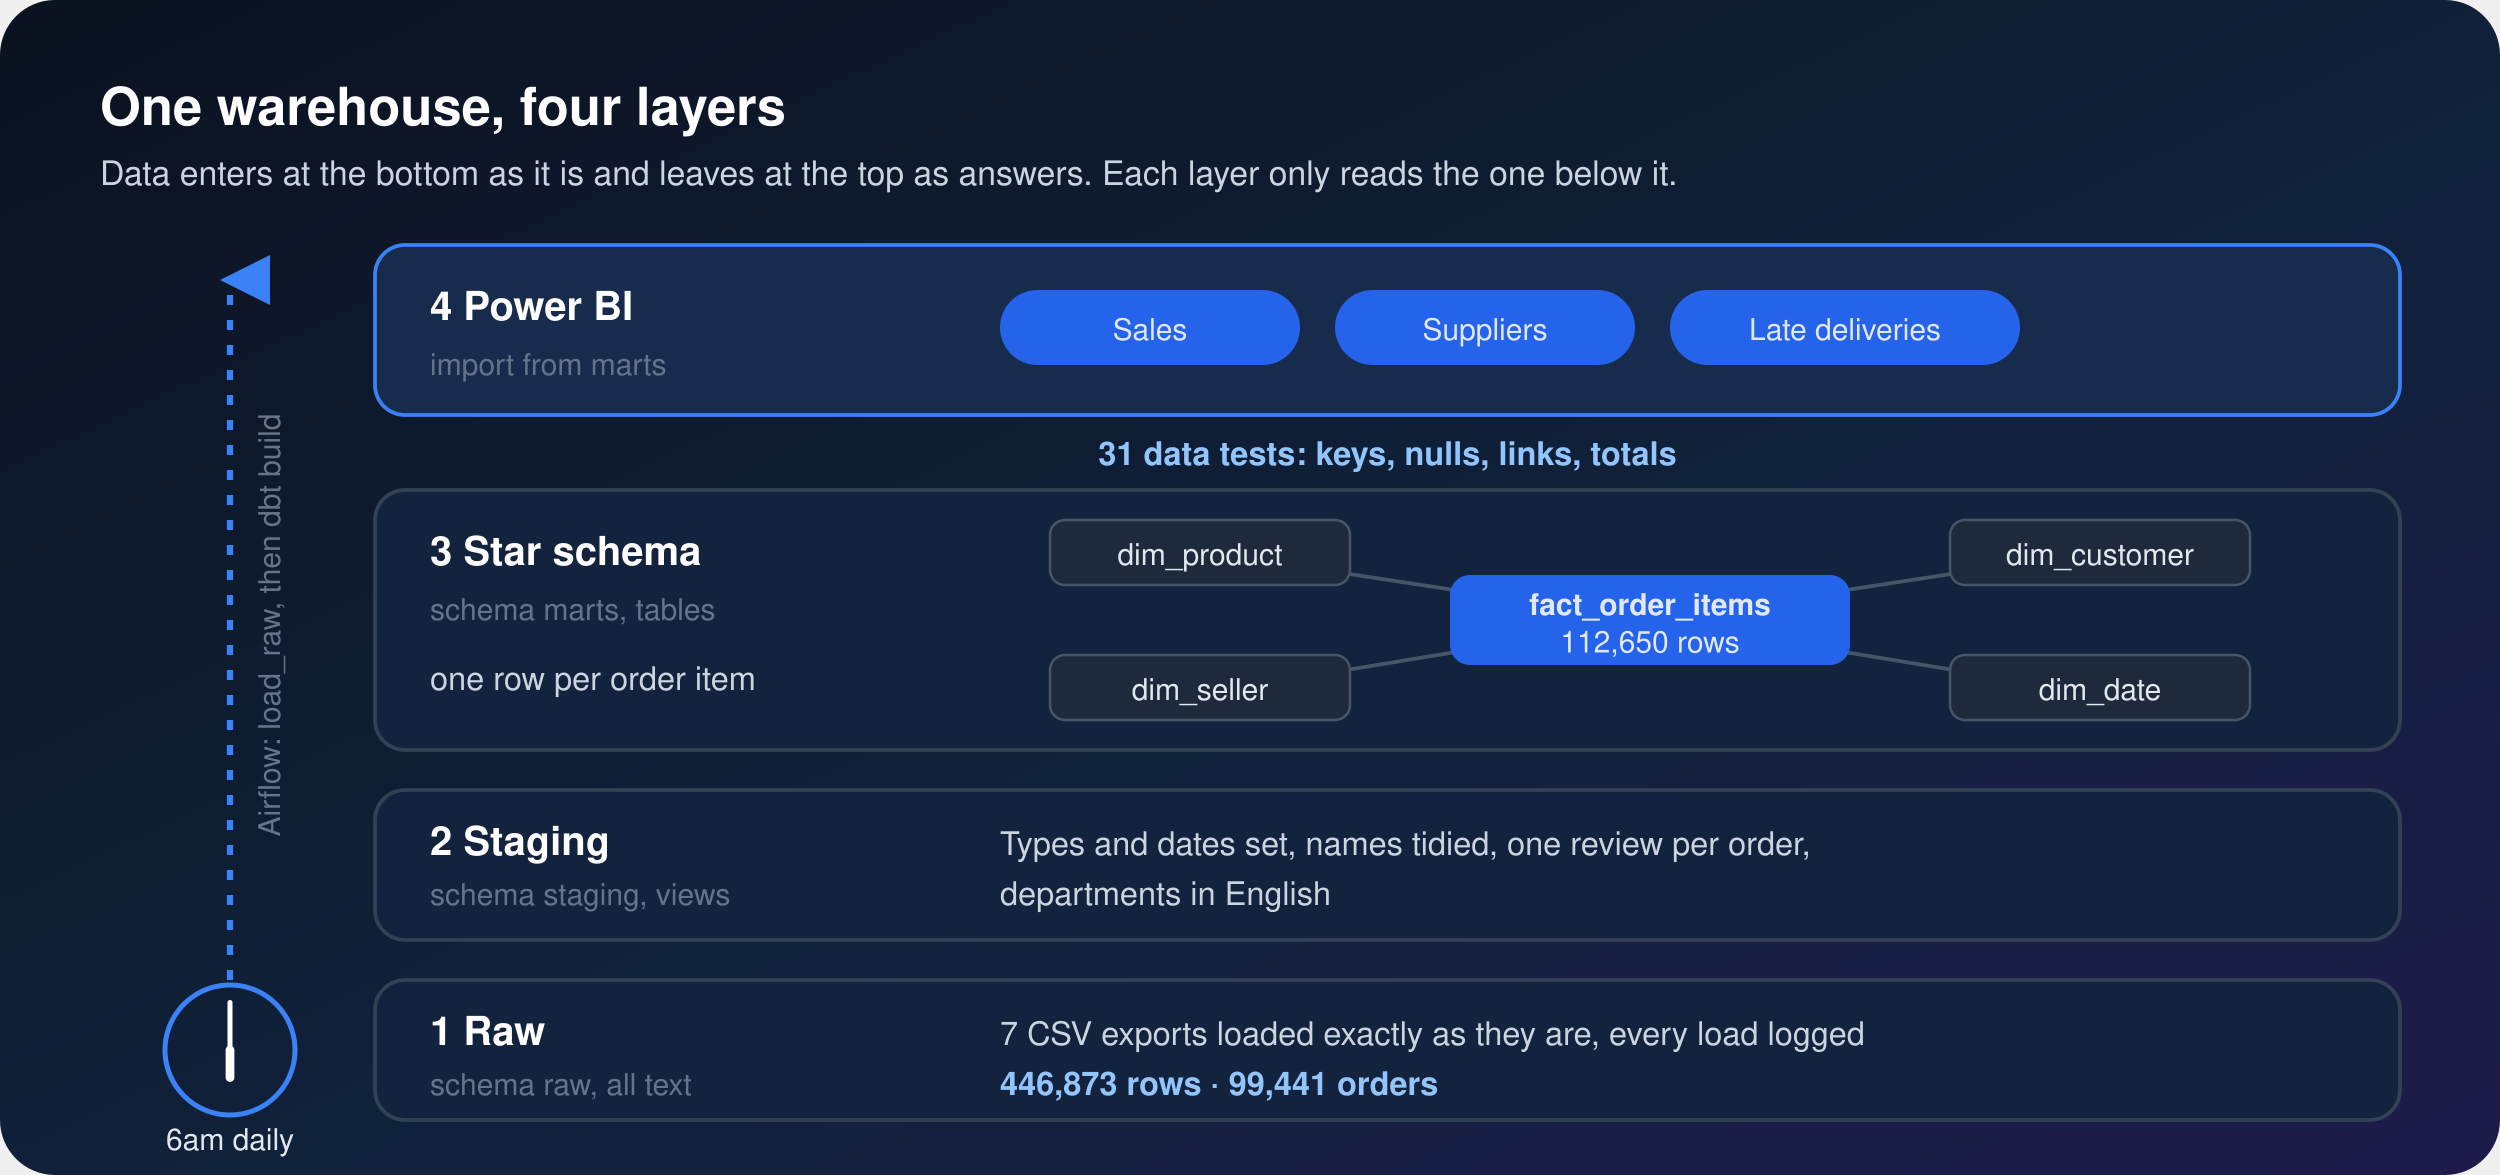
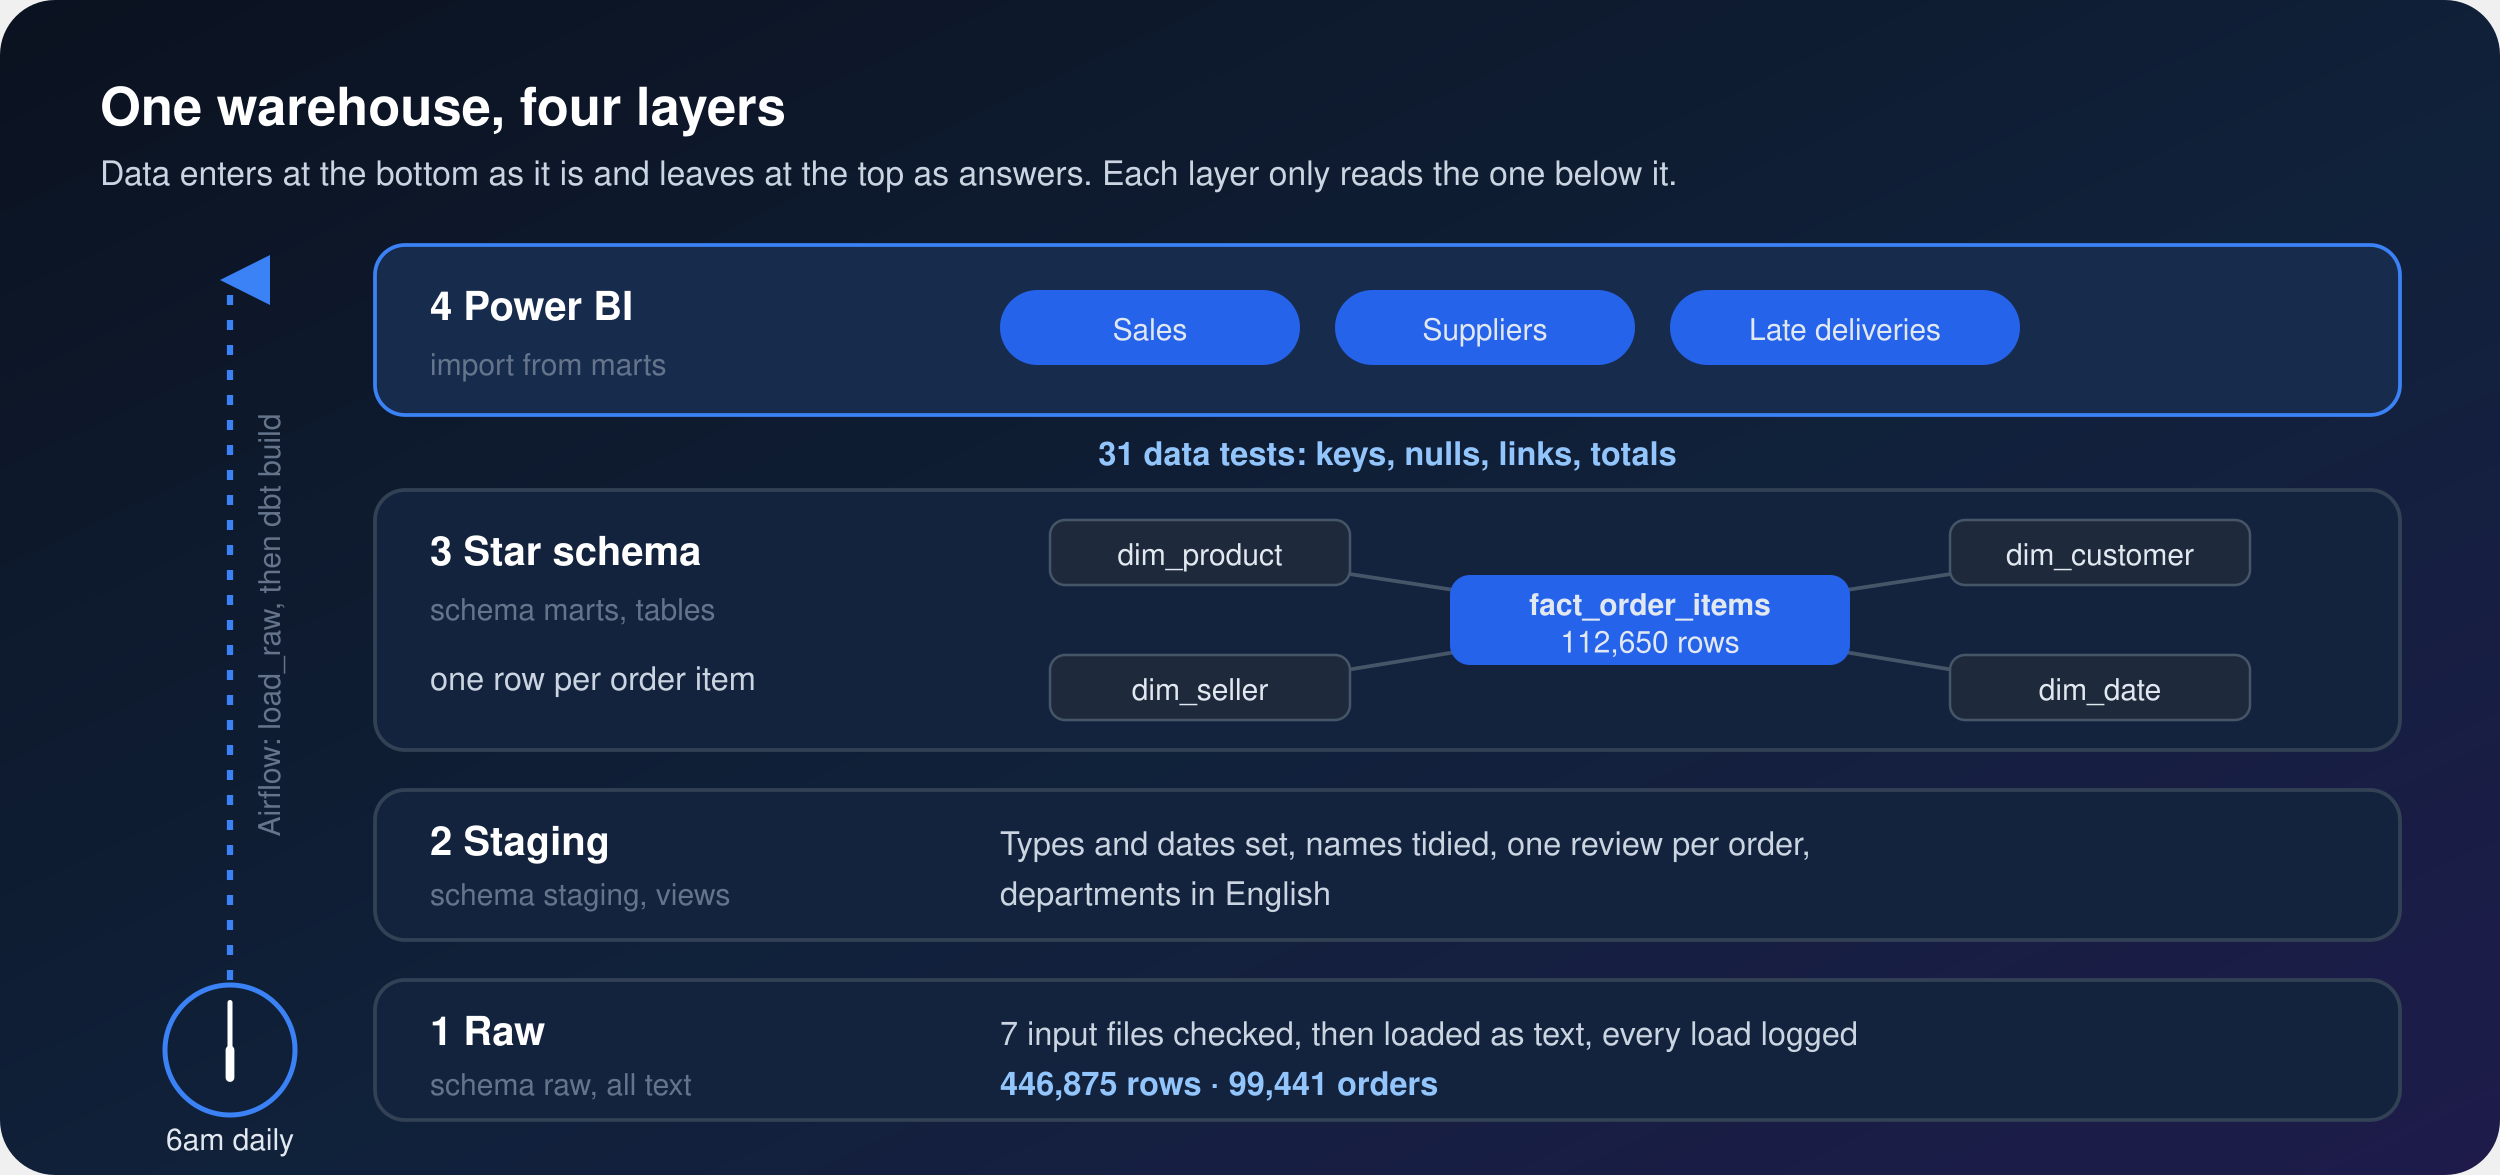
- <svg xmlns="http://www.w3.org/2000/svg" viewBox="0 0 1000 470" width="1000" height="470" role="img" aria-label="The warehouse in four layers, built from the bottom up every morning at 6am: 7 raw files with 446,873 rows load as is; 6 staging views clean them; a star schema of one order-item fact (112,650 rows) and four dimensions; 31 data tests; then the Power BI pages for sales, suppliers and late deliveries.">
+ <svg xmlns="http://www.w3.org/2000/svg" viewBox="0 0 1000 470" width="1000" height="470" role="img" aria-label="The warehouse in four layers, built from the bottom up every morning at 6am: 7 input files with 446,875 rows load as text; 6 staging views clean them; a star schema of one order-item fact (112,650 rows) and four dimensions; 31 data tests; then the Power BI pages for sales, suppliers and late deliveries.">
  <defs>
    <linearGradient id="bg" x1="0" y1="0" x2="1" y2="1">
      <stop offset="0" stop-color="#0B1220" />
      <stop offset="0.55" stop-color="#10213A" />
      <stop offset="1" stop-color="#1E1B4B" />
    </linearGradient>
    <marker id="up" viewBox="0 0 10 10" refX="5" refY="2" markerWidth="8" markerHeight="8" orient="auto-start-reverse">
      <path d="M0 10 L5 0 L10 10 Z" fill="#3B82F6" />
    </marker>
  </defs>
  <style>
    text { font-family: "Segoe UI", -apple-system, Helvetica, Arial, sans-serif; }
    .title { font-size: 21px; font-weight: 700; fill: #FFFFFF; }
    .sub { font-size: 13.5px; fill: #CBD5E1; }
    .layer { font-size: 16px; font-weight: 700; fill: #FFFFFF; }
    .where { font-size: 12px; fill: #64748B; }
    .note { font-size: 13px; fill: #CBD5E1; }
    .count { font-size: 13px; font-weight: 700; fill: #93C5FD; }
    .chip { font-size: 12px; fill: #E2E8F0; }
    .floor { fill: #13233D; stroke: #334155; stroke-width: 1.5; }
    .top { fill: #172B4D; stroke: #3B82F6; stroke-width: 1.5; }
    .flow { stroke: #3B82F6; stroke-width: 2.5; stroke-dasharray: 4 6; animation: rise 1.6s linear infinite; }
    @keyframes rise { to { stroke-dashoffset: 20; } }
  </style>
  <rect width="1000" height="470" rx="22" fill="url(#bg)" />
  <text x="40" y="50" class="title">One warehouse, four layers</text>
  <text x="40" y="74" class="sub">Data enters at the bottom as it is and leaves at the top as answers. Each layer only reads the one below it.</text>
  <circle cx="92" cy="420" r="26" fill="none" stroke="#3B82F6" stroke-width="2" />
  <line x1="92" y1="420" x2="92" y2="401" stroke="#FFFFFF" stroke-width="2" stroke-linecap="round" />
  <line x1="92" y1="420" x2="92" y2="431" stroke="#FFFFFF" stroke-width="3.5" stroke-linecap="round" />
  <text x="92" y="460" class="chip" text-anchor="middle">6am daily</text>
  <line x1="92" y1="392" x2="92" y2="112" class="flow" marker-end="url(#up)" />
  <text x="112" y="250" class="where" transform="rotate(-90 112 250)" text-anchor="middle">Airflow: load_raw, then dbt build</text>
  <rect class="top" x="150" y="98" width="810" height="68" rx="12" />
  <text x="172" y="128" class="layer">4  Power BI</text>
  <text x="172" y="150" class="where">import from marts</text>
  <rect x="400" y="116" width="120" height="30" rx="15" fill="#2563EB" />
  <text x="460" y="136" class="chip" text-anchor="middle">Sales</text>
  <rect x="534" y="116" width="120" height="30" rx="15" fill="#2563EB" />
  <text x="594" y="136" class="chip" text-anchor="middle">Suppliers</text>
  <rect x="668" y="116" width="140" height="30" rx="15" fill="#2563EB" />
  <text x="738" y="136" class="chip" text-anchor="middle">Late deliveries</text>
  <text x="555" y="186" class="count" text-anchor="middle">31 data tests: keys, nulls, links, totals</text>
  <rect class="floor" x="150" y="196" width="810" height="104" rx="12" />
  <text x="172" y="226" class="layer">3  Star schema</text>
  <text x="172" y="248" class="where">schema marts, tables</text>
  <text x="172" y="276" class="note">one row per order item</text>
  <g stroke="#475569" stroke-width="1.5">
    <line x1="660" y1="248" x2="490" y2="222" />
    <line x1="660" y1="248" x2="490" y2="276" />
    <line x1="660" y1="248" x2="830" y2="222" />
    <line x1="660" y1="248" x2="830" y2="276" />
  </g>
  <rect x="580" y="230" width="160" height="36" rx="8" fill="#2563EB" />
  <text x="660" y="246" class="chip" text-anchor="middle" font-weight="700">fact_order_items</text>
  <text x="660" y="261" class="chip" text-anchor="middle">112,650 rows</text>
  <g class="chip" text-anchor="middle">
    <rect x="420" y="208" width="120" height="26" rx="6" fill="#1E293B" stroke="#475569" />
    <text x="480" y="226">dim_product</text>
    <rect x="420" y="262" width="120" height="26" rx="6" fill="#1E293B" stroke="#475569" />
    <text x="480" y="280">dim_seller</text>
    <rect x="780" y="208" width="120" height="26" rx="6" fill="#1E293B" stroke="#475569" />
    <text x="840" y="226">dim_customer</text>
    <rect x="780" y="262" width="120" height="26" rx="6" fill="#1E293B" stroke="#475569" />
    <text x="840" y="280">dim_date</text>
  </g>
  <rect class="floor" x="150" y="316" width="810" height="60" rx="12" />
  <text x="172" y="342" class="layer">2  Staging</text>
  <text x="172" y="362" class="where">schema staging, views</text>
  <text x="400" y="342" class="note">Types and dates set, names tidied, one review per order,</text>
  <text x="400" y="362" class="note">departments in English</text>
  <rect class="floor" x="150" y="392" width="810" height="56" rx="12" />
  <text x="172" y="418" class="layer">1  Raw</text>
  <text x="172" y="438" class="where">schema raw, all text</text>
-   <text x="400" y="418" class="note">7 CSV exports loaded exactly as they are, every load logged</text>
-   <text x="400" y="438" class="count">446,873 rows · 99,441 orders</text>
+   <text x="400" y="418" class="note">7 input files checked, then loaded as text, every load logged</text>
+   <text x="400" y="438" class="count">446,875 rows · 99,441 orders</text>
</svg>
